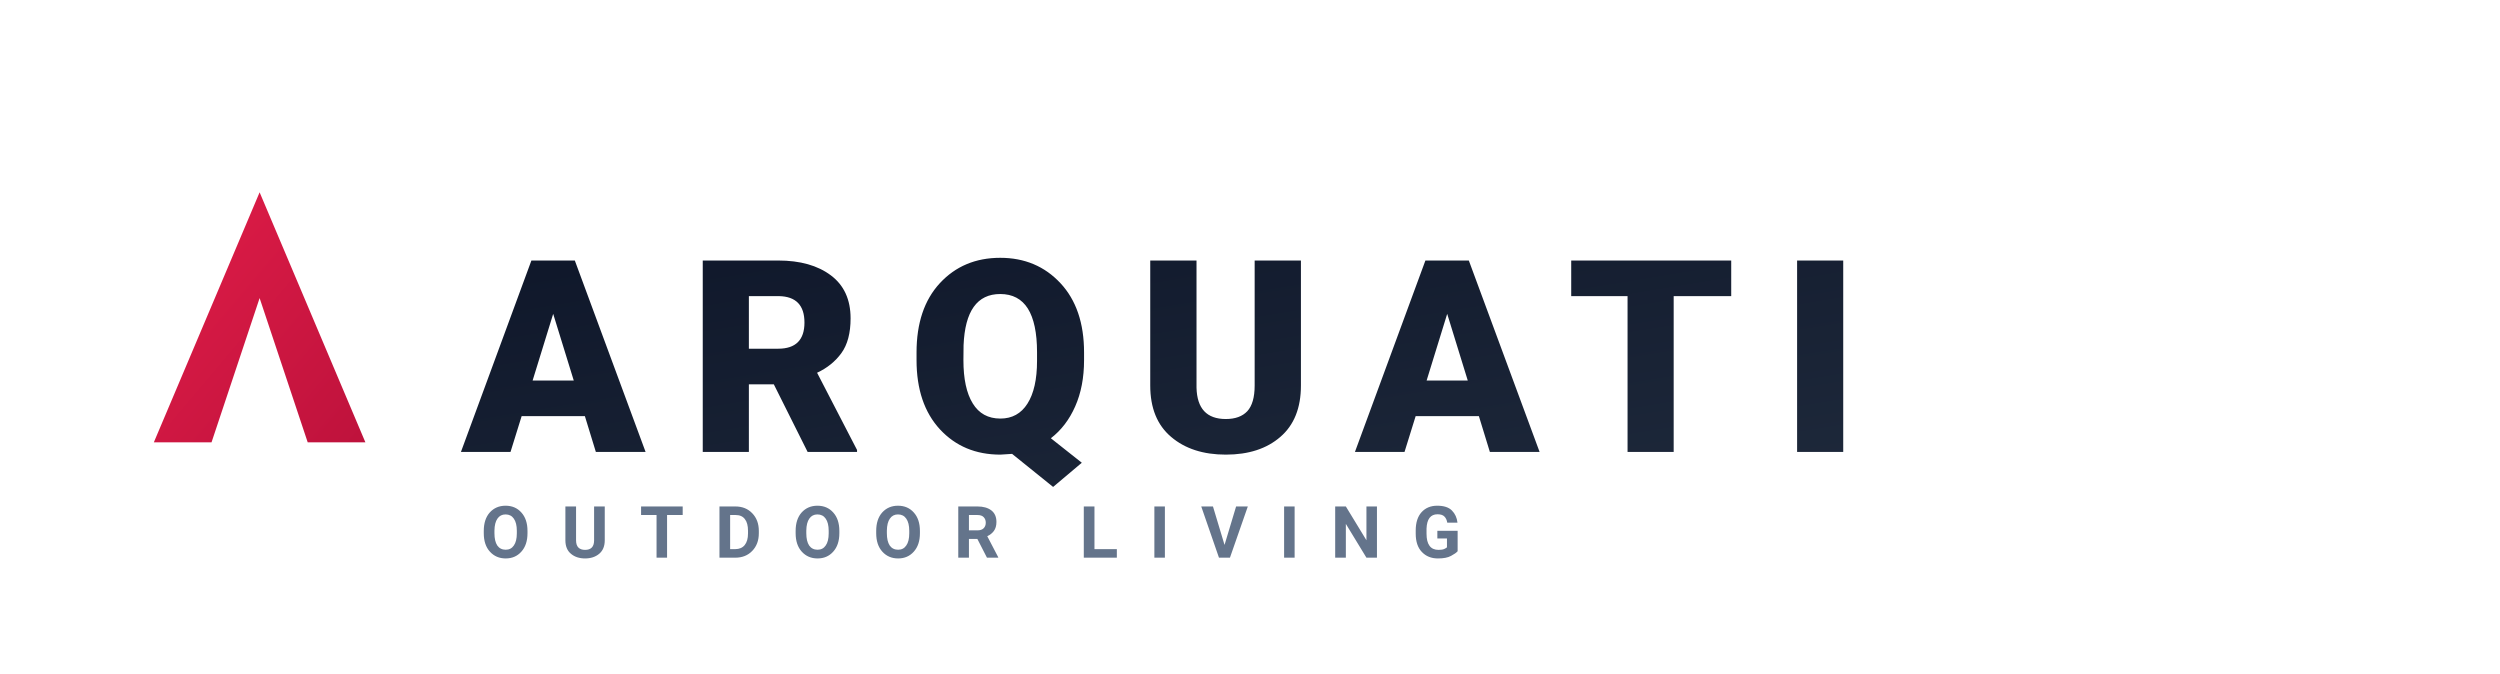
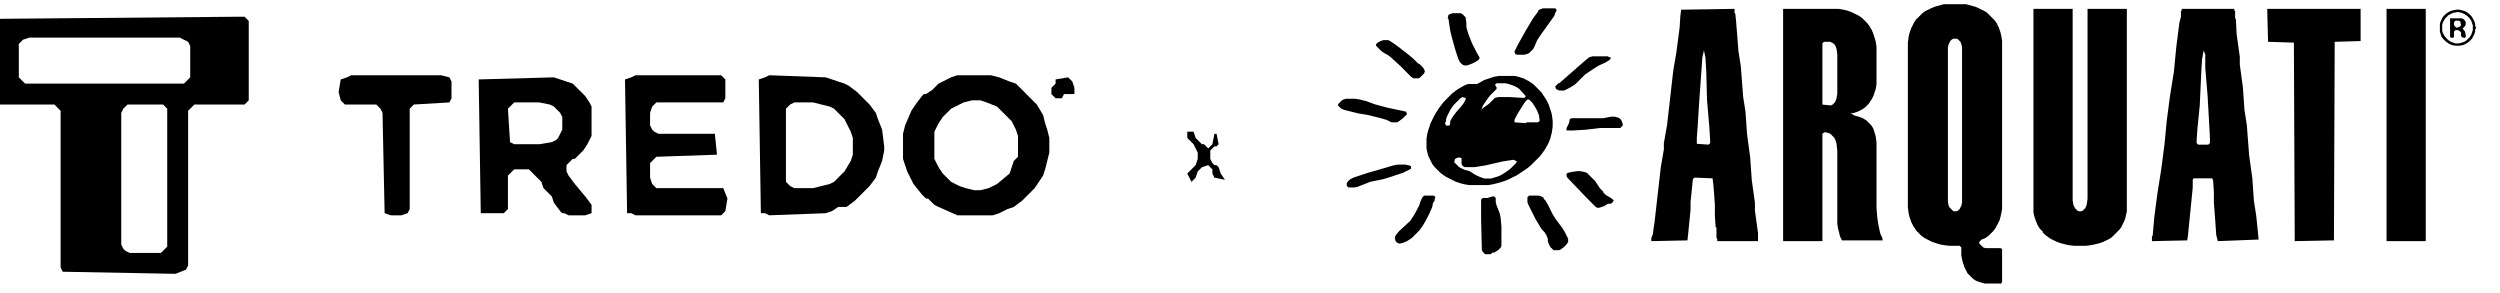
- <svg xmlns="http://www.w3.org/2000/svg" viewBox="0 0 260 70" width="100%" height="100%">
-   <defs>
-     <linearGradient id="arqGrad" x1="0%" y1="0%" x2="100%" y2="100%">
-       <stop offset="0%" stop-color="#0f172a" />
-       <stop offset="100%" stop-color="#1e293b" />
-     </linearGradient>
-     <linearGradient id="arqAccent" x1="0%" y1="0%" x2="100%" y2="100%">
-       <stop offset="0%" stop-color="#e11d48" />
-       <stop offset="100%" stop-color="#be123c" />
-     </linearGradient>
-   </defs>
-   <path d="M 16 46 L 27 20 L 38 46 L 32 46 L 27 31 L 22 46 Z" fill="url(#arqAccent)" />
-   <text x="48" y="47" font-family="'Plus Jakarta Sans', -apple-system, BlinkMacSystemFont, 'Segoe UI', Roboto, sans-serif" font-size="28" font-weight="900" letter-spacing="4.5" fill="url(#arqGrad)">ARQUATI</text>
-   <text x="50" y="58" font-family="'Plus Jakarta Sans', -apple-system, BlinkMacSystemFont, 'Segoe UI', Roboto, sans-serif" font-size="7.5" font-weight="700" letter-spacing="3.2" fill="#64748b">OUTDOOR LIVING</text>
+ <svg xmlns="http://www.w3.org/2000/svg" viewBox="0 0 299 35" width="100%" height="100%">
+   <path d="M 126.25 9.50 L 126.25 10.00 L 125.75 10.50 L 125.75 11.25 L 126.25 11.75 L 127.00 11.75 L 127.25 11.25 L 127.75 11.25 L 128.50 11.25 L 128.50 10.50 L 128.25 9.75 L 127.75 9.25 Z M 57.25 9.50 L 57.50 25.50 L 60.25 25.50 L 60.75 25.00 L 60.75 21.00 L 61.50 20.25 L 63.25 20.25 L 64.75 21.75 L 65.00 22.50 L 66.00 23.50 L 66.25 24.25 L 67.00 25.25 L 67.25 25.50 L 67.50 25.50 L 68.00 25.75 L 70.00 25.75 L 70.75 25.50 L 70.75 24.50 L 70.00 23.50 L 68.75 22.00 L 68.00 21.00 L 67.75 20.50 L 67.75 19.75 L 68.50 19.00 L 68.75 19.00 L 69.75 18.00 L 70.25 17.25 L 70.50 16.75 L 70.75 16.25 L 70.75 12.75 L 70.50 12.25 L 70.00 11.50 L 68.50 10.00 L 67.75 9.75 L 66.25 9.25 Z M 61.50 12.25 L 64.50 12.25 L 65.75 12.50 L 66.25 12.75 L 67.00 13.50 L 67.25 14.00 L 67.25 15.50 L 67.00 16.00 L 66.75 16.50 L 66.50 16.75 L 66.00 17.00 L 64.50 17.25 L 61.50 17.25 L 61.00 17.00 L 60.75 13.00 Z M 114.50 9.00 L 113.75 9.25 L 112.25 10.00 L 111.50 10.75 L 110.75 11.25 L 110.50 11.25 L 110.25 11.50 L 109.50 12.50 L 109.00 13.25 L 108.25 15.00 L 108.00 16.00 L 108.00 19.00 L 108.25 19.75 L 108.50 20.50 L 109.25 22.00 L 110.25 23.25 L 110.75 23.75 L 111.00 23.75 L 111.75 24.50 L 112.25 24.75 L 114.50 25.75 L 118.75 25.75 L 119.50 25.50 L 120.50 25.00 L 121.25 24.75 L 122.25 24.00 L 123.75 22.50 L 124.25 21.75 L 124.75 21.00 L 125.00 20.25 L 125.25 19.25 L 125.50 18.25 L 125.50 16.50 L 125.25 15.50 L 125.00 14.75 L 124.75 13.75 L 124.00 12.50 L 121.50 10.00 L 120.75 9.75 L 119.50 9.25 L 118.50 9.00 Z M 116.25 12.00 L 117.25 12.00 L 118.00 12.25 L 119.25 12.75 L 121.00 14.50 L 121.25 15.00 L 121.50 15.50 L 121.75 16.25 L 121.75 18.75 L 121.25 19.25 L 120.75 20.75 L 119.25 22.00 L 118.75 22.25 L 118.25 22.50 L 117.25 22.75 L 116.50 22.75 L 115.50 22.50 L 114.75 22.25 L 114.25 22.00 L 113.75 21.75 L 112.75 20.75 L 112.25 20.00 L 112.00 19.50 L 111.75 19.00 L 111.75 15.75 L 112.00 15.25 L 112.25 14.75 L 112.75 14.00 L 113.75 13.00 L 115.25 12.25 Z M 91.50 9.25 L 90.75 9.50 L 91.00 25.50 L 91.50 25.50 L 92.00 25.75 L 98.75 25.50 L 99.50 25.25 L 100.25 24.75 L 101.25 24.75 L 102.25 24.00 L 104.00 22.25 L 104.75 21.25 L 105.00 20.50 L 105.50 19.25 L 105.75 18.00 L 105.75 17.50 L 105.50 15.50 L 105.00 14.25 L 104.75 13.50 L 104.00 12.50 L 102.50 11.00 L 101.50 10.25 L 101.00 10.00 L 98.75 9.25 L 92.00 9.00 Z M 95.00 12.25 L 97.25 12.25 L 99.25 12.75 L 99.75 13.00 L 100.00 13.25 L 101.00 14.25 L 101.75 15.75 L 102.00 16.50 L 102.00 18.50 L 101.75 19.25 L 101.00 20.50 L 100.00 21.50 L 99.75 21.75 L 99.25 22.00 L 98.25 22.25 L 97.25 22.50 L 95.00 22.50 L 94.50 22.25 L 94.00 21.75 L 94.00 13.00 L 94.50 12.50 Z M 75.50 9.25 L 74.75 9.50 L 75.00 25.50 L 75.50 25.50 L 76.00 25.75 L 85.75 25.75 L 86.25 25.75 L 86.75 25.25 L 87.00 23.75 L 86.50 22.50 L 78.50 22.50 L 78.00 22.00 L 77.75 21.25 L 77.75 19.50 L 78.50 18.75 L 85.75 18.50 L 85.50 16.00 L 78.75 16.00 L 78.25 15.75 L 78.00 15.50 L 77.75 15.00 L 77.75 13.50 L 78.00 12.75 L 78.50 12.25 L 86.50 12.25 L 86.75 11.75 L 86.75 9.50 L 86.25 9.00 L 85.75 9.00 L 76.00 9.00 Z M 41.50 9.25 L 40.75 9.50 L 40.50 11.00 L 40.75 12.00 L 41.25 12.50 L 45.00 12.50 L 45.50 13.00 L 45.75 13.50 L 46.00 25.50 L 46.75 25.75 L 48.00 25.75 L 48.75 25.50 L 49.00 25.00 L 49.00 13.00 L 49.50 12.50 L 53.75 12.25 L 54.00 11.75 L 54.00 9.75 L 53.75 9.25 L 52.75 9.00 L 42.00 9.00 Z M 28.50 2.00 L 0.00 2.25 L 0.00 12.50 L 6.50 12.50 L 7.25 13.25 L 7.25 32.00 L 7.50 32.50 L 21.00 32.75 L 22.25 32.25 L 22.50 31.75 L 22.50 13.25 L 23.25 12.50 L 29.25 12.50 L 29.75 12.00 L 29.75 2.50 L 29.25 2.00 Z M 15.25 12.50 L 19.50 12.50 L 20.00 13.00 L 20.00 29.50 L 19.25 30.25 L 15.50 30.25 L 15.00 30.00 L 14.75 29.75 L 14.50 29.25 L 14.50 13.50 L 14.75 13.00 Z M 3.50 4.50 L 21.50 4.50 L 22.50 5.00 L 22.75 5.50 L 22.75 6.50 L 22.75 8.25 L 22.75 9.25 L 22.00 10.00 L 3.00 10.00 L 2.25 9.25 L 2.25 5.25 L 2.75 4.75 Z" fill="#000000" fill-rule="evenodd" />
+   <path d="M 142.00 15.75 L 142.00 16.50 L 142.75 17.25 L 143.00 17.75 L 143.25 18.25 L 143.25 19.00 L 143.00 19.75 L 142.00 20.75 L 142.50 21.75 L 143.00 21.25 L 143.25 20.50 L 143.75 20.00 L 144.50 19.75 L 145.00 20.25 L 145.00 20.75 L 145.25 21.25 L 146.50 21.50 L 146.00 20.75 L 145.75 20.00 L 145.50 19.75 L 145.25 19.75 L 145.00 19.50 L 144.75 19.00 L 144.75 18.00 L 145.25 17.50 L 145.50 17.50 L 145.75 17.25 L 145.50 16.00 L 145.25 16.00 L 145.00 17.25 L 144.50 17.75 L 144.00 17.25 L 143.75 17.25 L 143.00 16.50 L 142.75 15.75 Z" fill="#000000" fill-rule="evenodd" />
+   <path d="M 178.50 23.49 L 177.91 23.68 L 177.33 23.68 L 177.14 23.88 L 177.14 26.22 L 177.23 29.92 L 177.33 30.11 L 177.62 30.40 L 178.30 30.40 L 178.50 30.21 L 178.69 30.21 L 179.18 29.92 L 179.47 29.62 L 179.57 29.43 L 179.57 27.09 L 179.47 26.02 L 179.37 25.53 L 178.99 24.56 L 178.89 24.17 L 178.89 23.68 L 178.69 23.49 Z M 182.88 23.39 L 182.68 23.59 L 182.68 24.17 L 182.78 24.46 L 183.07 25.05 L 183.66 26.22 L 183.95 26.70 L 184.24 27.19 L 184.44 27.48 L 184.73 27.77 L 184.92 28.07 L 185.12 28.55 L 185.12 28.84 L 185.22 29.14 L 185.31 29.33 L 185.41 29.53 L 185.80 29.92 L 186.48 29.92 L 186.68 29.82 L 187.07 29.53 L 187.36 29.23 L 187.55 28.94 L 187.55 28.55 L 187.16 27.77 L 186.87 27.29 L 186.00 26.12 L 185.70 25.63 L 185.12 24.46 L 184.83 23.98 L 184.63 23.78 L 184.63 23.68 L 184.53 23.59 L 184.34 23.49 L 184.05 23.39 Z M 170.32 23.39 L 170.13 23.59 L 170.03 23.78 L 169.93 23.98 L 169.74 24.56 L 169.44 25.15 L 169.05 25.83 L 168.86 26.12 L 168.67 26.41 L 167.40 27.58 L 167.30 27.68 L 166.91 28.16 L 166.82 28.46 L 166.91 28.84 L 167.11 29.04 L 167.40 29.14 L 167.79 29.04 L 168.28 28.84 L 168.57 28.65 L 168.86 28.46 L 169.74 27.58 L 170.03 27.19 L 170.22 26.90 L 170.61 26.22 L 171.00 25.44 L 171.29 24.76 L 171.39 24.27 L 171.59 23.98 L 171.59 23.78 L 171.68 23.59 L 171.49 23.39 Z M 188.62 20.47 L 187.94 20.57 L 187.55 20.67 L 187.36 20.76 L 187.36 21.06 L 187.46 21.25 L 189.69 23.59 L 190.86 24.76 L 191.06 24.85 L 191.25 24.85 L 191.84 24.66 L 192.32 24.37 L 192.62 24.37 L 192.81 24.27 L 193.00 23.98 L 192.81 23.78 L 192.52 23.59 L 192.03 23.30 L 191.74 23.00 L 191.74 22.91 L 191.35 22.52 L 190.77 21.64 L 189.79 20.67 L 189.50 20.57 L 189.01 20.47 Z M 167.11 19.69 L 166.62 19.79 L 165.65 20.08 L 163.60 20.67 L 161.85 21.25 L 161.66 21.35 L 161.46 21.45 L 161.17 21.74 L 161.07 21.93 L 161.07 22.22 L 161.27 22.42 L 162.04 22.42 L 162.43 22.32 L 163.89 21.74 L 165.35 21.45 L 166.04 21.25 L 167.79 20.67 L 168.57 20.28 L 168.76 20.18 L 168.76 19.89 L 168.57 19.79 L 168.08 19.69 Z M 192.71 13.95 L 191.74 14.14 L 187.94 14.14 L 187.75 14.24 L 187.65 14.73 L 187.36 15.31 L 187.36 15.60 L 188.23 15.60 L 189.69 15.51 L 191.35 15.31 L 193.78 15.31 L 194.08 15.02 L 194.08 14.83 L 193.98 14.53 L 193.88 14.34 L 193.69 14.14 L 193.49 14.05 L 193.10 13.95 Z M 160.97 11.81 L 160.68 11.90 L 160.49 12.00 L 160.10 12.39 L 160.00 12.59 L 160.39 12.98 L 160.58 13.07 L 160.88 13.17 L 162.43 13.56 L 163.60 13.75 L 165.16 14.14 L 165.84 14.34 L 166.43 14.63 L 167.11 14.63 L 167.40 14.44 L 167.79 14.14 L 168.28 13.66 L 168.18 13.36 L 167.79 13.27 L 165.94 12.88 L 164.48 12.49 L 163.41 12.10 L 163.02 12.00 L 162.63 11.90 L 162.04 11.81 Z M 179.28 9.08 L 178.69 9.18 L 177.52 9.57 L 176.65 10.05 L 175.58 10.05 L 175.29 10.15 L 175.09 10.25 L 174.90 10.35 L 174.41 10.64 L 174.12 10.83 L 173.63 11.22 L 172.66 12.20 L 172.36 12.59 L 172.07 12.98 L 171.88 13.27 L 171.59 13.75 L 171.39 14.14 L 171.10 14.73 L 170.81 15.60 L 170.71 15.99 L 170.61 16.58 L 170.61 17.75 L 170.71 18.23 L 170.81 18.62 L 171.00 19.01 L 171.29 19.60 L 171.59 19.99 L 172.27 20.67 L 172.66 20.96 L 172.95 21.15 L 174.12 21.74 L 174.41 21.83 L 174.70 21.93 L 175.09 22.03 L 175.67 22.13 L 178.01 22.13 L 178.60 22.03 L 178.99 21.93 L 179.37 21.83 L 179.67 21.74 L 179.96 21.64 L 180.45 21.45 L 180.83 21.25 L 181.42 20.96 L 182.59 20.18 L 183.07 19.79 L 184.15 18.72 L 184.53 18.23 L 184.73 17.94 L 185.02 17.45 L 185.12 17.26 L 185.22 17.06 L 185.41 16.58 L 185.51 16.19 L 185.61 15.80 L 185.70 15.12 L 185.70 14.44 L 185.61 13.75 L 185.51 13.36 L 185.22 12.49 L 184.92 11.90 L 184.34 11.03 L 183.37 10.05 L 183.07 9.86 L 182.78 9.67 L 182.20 9.37 L 181.91 9.28 L 181.61 9.18 L 181.13 9.08 Z M 174.51 18.82 L 174.80 18.91 L 174.80 19.60 L 174.90 19.79 L 174.99 19.89 L 175.19 19.99 L 176.36 19.99 L 177.62 19.79 L 179.76 19.30 L 180.35 19.21 L 181.03 19.11 L 181.42 19.30 L 181.32 19.50 L 180.64 20.18 L 180.25 20.47 L 179.96 20.67 L 179.67 20.86 L 179.47 20.96 L 179.28 21.06 L 178.99 21.15 L 178.69 21.25 L 178.30 21.35 L 177.52 21.35 L 177.23 21.25 L 176.75 21.06 L 176.36 20.86 L 175.77 20.47 L 175.09 20.28 L 174.51 19.99 L 173.92 19.40 L 174.02 19.01 L 174.21 18.91 Z M 182.68 11.90 L 182.88 11.90 L 183.27 12.29 L 183.46 12.59 L 183.76 13.07 L 183.85 13.27 L 184.05 13.75 L 184.15 14.44 L 183.95 14.63 L 182.59 14.63 L 182.49 14.73 L 181.13 14.63 L 181.13 14.34 L 181.42 13.75 L 181.71 13.27 L 182.39 12.20 Z M 174.90 11.61 L 175.29 11.71 L 175.29 11.90 L 175.19 12.10 L 175.09 12.29 L 174.80 12.68 L 174.12 13.46 L 173.83 13.85 L 173.63 14.14 L 173.53 14.34 L 173.44 14.53 L 173.44 14.83 L 173.34 15.02 L 172.95 15.02 L 172.85 14.83 L 172.85 14.63 L 172.95 14.53 L 172.95 14.24 L 173.05 13.95 L 173.44 13.17 L 173.63 12.88 L 173.83 12.59 L 174.60 11.81 Z M 178.99 9.96 L 180.06 9.96 L 180.45 10.05 L 180.74 10.15 L 181.03 10.25 L 181.22 10.35 L 181.42 10.44 L 181.71 10.64 L 182.49 11.51 L 182.30 11.71 L 180.54 11.61 L 179.18 11.61 L 178.79 11.71 L 178.11 12.39 L 177.04 13.17 L 177.23 12.98 L 177.33 12.68 L 177.91 11.81 L 178.21 11.42 L 178.99 10.64 L 178.99 10.44 L 178.79 10.15 Z M 190.47 6.74 L 190.08 6.84 L 189.60 7.23 L 188.92 7.82 L 186.48 9.96 L 186.38 9.96 L 186.00 10.35 L 186.09 10.64 L 186.29 10.74 L 186.48 10.83 L 187.07 10.83 L 187.84 10.44 L 188.14 10.25 L 188.43 10.05 L 189.60 8.89 L 190.77 8.11 L 191.25 7.82 L 191.93 7.52 L 192.42 7.23 L 192.62 7.04 L 192.62 6.84 L 192.42 6.84 L 192.32 6.74 Z M 165.45 4.80 L 165.16 4.89 L 164.77 5.09 L 164.58 5.28 L 164.58 5.48 L 165.16 6.06 L 165.55 6.35 L 165.94 6.55 L 166.33 6.84 L 167.50 7.91 L 168.76 9.18 L 169.05 9.37 L 169.44 9.37 L 169.64 9.37 L 169.83 9.28 L 170.32 8.79 L 170.42 8.50 L 170.32 8.30 L 170.22 8.11 L 169.74 7.62 L 169.64 7.62 L 169.05 7.04 L 168.47 6.55 L 167.98 6.16 L 166.82 5.28 L 166.52 5.09 L 166.23 4.89 L 166.04 4.80 Z M 173.73 1.58 L 173.44 1.68 L 173.24 1.78 L 173.14 2.17 L 173.24 2.27 L 173.44 3.63 L 173.53 4.02 L 173.63 4.41 L 173.92 5.48 L 174.12 6.16 L 174.41 7.04 L 174.51 7.23 L 174.60 7.43 L 174.90 7.72 L 175.09 7.82 L 175.48 7.82 L 175.77 7.72 L 176.26 7.52 L 176.75 7.23 L 176.94 7.04 L 176.94 6.84 L 176.65 6.35 L 176.06 5.19 L 175.87 4.70 L 175.67 4.21 L 175.58 3.92 L 175.48 3.63 L 175.38 3.24 L 175.38 2.75 L 175.29 2.07 L 174.90 1.68 L 174.70 1.58 Z M 184.53 1.00 L 184.24 1.10 L 184.05 1.19 L 183.95 1.29 L 183.95 1.39 L 183.37 2.17 L 183.07 2.66 L 182.39 3.82 L 181.52 5.38 L 181.13 6.16 L 181.22 6.45 L 181.42 6.55 L 182.30 6.55 L 182.68 6.45 L 182.88 6.35 L 183.37 5.87 L 183.56 5.48 L 183.85 4.80 L 184.24 4.21 L 185.70 2.17 L 185.90 1.88 L 186.00 1.58 L 186.19 1.19 L 186.00 1.00 Z" fill="#000000" fill-rule="evenodd" />
+   <path d="M 293.03 2.19 L 293.03 4.44 L 293.31 4.54 L 293.50 4.44 L 293.50 3.78 L 293.68 3.60 L 293.96 3.60 L 294.15 3.69 L 294.34 3.88 L 294.34 4.25 L 294.43 4.44 L 294.72 4.54 L 294.90 4.44 L 294.90 4.16 L 294.81 3.78 L 294.53 3.41 L 294.81 3.13 L 294.90 2.94 L 294.90 2.66 L 294.81 2.47 L 294.62 2.28 L 294.43 2.19 Z M 293.68 2.47 L 294.06 2.47 L 294.25 2.56 L 294.34 3.03 L 294.15 3.22 L 293.78 3.32 L 293.50 3.03 L 293.50 2.66 Z M 293.78 1.16 L 293.31 1.25 L 293.03 1.34 L 292.84 1.44 L 292.56 1.63 L 292.18 2.00 L 291.90 2.56 L 291.81 2.85 L 291.81 3.78 L 291.90 4.07 L 291.99 4.35 L 292.18 4.63 L 292.56 5.00 L 292.84 5.19 L 293.03 5.29 L 293.21 5.38 L 293.68 5.47 L 294.15 5.47 L 294.62 5.38 L 294.81 5.29 L 295.00 5.19 L 295.28 5.00 L 295.65 4.63 L 295.94 4.07 L 296.03 3.78 L 296.03 3.50 L 296.12 3.41 L 296.12 3.22 L 296.03 3.13 L 296.03 2.85 L 295.94 2.56 L 295.84 2.38 L 295.75 2.19 L 295.56 1.91 L 295.28 1.63 L 295.00 1.44 L 294.81 1.34 L 294.53 1.25 L 294.15 1.16 Z M 293.96 1.44 L 294.43 1.53 L 294.62 1.63 L 294.81 1.72 L 295.09 1.91 L 295.37 2.19 L 295.56 2.47 L 295.65 2.75 L 295.75 3.03 L 295.75 3.60 L 295.65 3.88 L 295.56 4.16 L 295.37 4.44 L 295.00 4.82 L 294.72 5.00 L 294.43 5.10 L 294.06 5.19 L 293.68 5.19 L 293.40 5.10 L 293.12 5.00 L 292.84 4.82 L 292.46 4.44 L 292.28 4.16 L 292.18 3.97 L 292.09 3.69 L 292.09 2.94 L 292.18 2.66 L 292.28 2.47 L 292.46 2.19 L 292.84 1.81 L 293.40 1.53 Z M 285.43 1.06 L 285.43 28.84 L 290.12 28.84 L 290.12 1.06 Z M 271.16 1.06 L 271.26 5.00 L 274.35 5.10 L 274.45 28.84 L 279.14 28.75 L 279.23 5.00 L 282.33 4.91 L 282.33 1.06 Z M 260.93 1.06 L 260.93 1.25 L 260.84 1.34 L 260.84 2.00 L 260.65 2.75 L 260.28 5.66 L 260.00 8.57 L 259.53 11.48 L 259.15 14.39 L 258.87 17.30 L 258.49 20.21 L 258.03 23.11 L 257.65 26.02 L 257.46 28.18 L 257.37 28.28 L 257.37 28.84 L 261.59 28.75 L 261.68 28.18 L 261.78 27.15 L 262.25 22.46 L 262.25 21.52 L 262.34 21.33 L 264.59 21.33 L 264.69 21.61 L 264.78 23.02 L 264.78 24.24 L 264.88 25.55 L 264.97 26.77 L 265.06 28.09 L 265.25 28.84 L 270.13 28.65 L 270.04 27.71 L 269.85 25.84 L 269.57 24.05 L 269.38 21.33 L 269.00 18.61 L 268.72 14.95 L 268.44 13.17 L 268.25 10.45 L 267.88 7.73 L 267.88 6.79 L 267.50 4.07 L 267.41 2.28 L 267.32 2.19 L 267.32 1.34 L 267.22 1.25 L 267.22 1.06 Z M 263.56 6.04 L 263.75 6.51 L 263.75 8.10 L 264.03 11.48 L 264.22 14.86 L 264.31 16.55 L 264.31 17.11 L 264.12 17.30 L 262.90 17.30 L 262.72 17.11 L 262.72 16.73 L 262.81 15.42 L 263.09 12.61 L 263.28 8.48 L 263.37 7.07 Z M 243.20 1.06 L 243.20 25.37 L 243.29 25.84 L 243.39 26.12 L 243.48 26.40 L 243.67 26.87 L 243.95 27.34 L 244.32 27.71 L 244.32 27.81 L 244.61 28.09 L 244.98 28.37 L 245.26 28.56 L 246.01 28.93 L 246.30 29.03 L 246.58 29.12 L 246.95 29.21 L 247.33 29.31 L 248.08 29.40 L 249.49 29.40 L 250.14 29.31 L 250.61 29.21 L 250.99 29.12 L 251.27 29.03 L 251.55 28.93 L 252.30 28.56 L 252.58 28.37 L 253.52 27.43 L 253.71 27.15 L 254.08 26.40 L 254.18 26.12 L 254.27 25.74 L 254.37 25.27 L 254.37 1.06 L 249.67 1.06 L 249.67 23.77 L 249.58 24.43 L 249.49 24.71 L 249.39 24.90 L 249.11 25.18 L 248.92 25.27 L 248.64 25.27 L 248.45 25.18 L 248.17 24.90 L 248.08 24.71 L 247.98 24.52 L 247.89 23.96 L 247.89 1.06 Z M 213.26 1.06 L 213.26 28.84 L 217.96 28.84 L 217.96 15.98 L 218.24 15.80 L 218.61 15.89 L 218.89 15.98 L 219.36 16.45 L 219.46 16.64 L 219.55 16.83 L 219.65 17.20 L 219.74 18.05 L 219.74 26.77 L 219.83 27.34 L 219.93 27.71 L 220.02 28.09 L 220.11 28.37 L 220.21 28.56 L 220.30 28.75 L 225.18 28.75 L 225.09 28.37 L 224.90 27.99 L 224.81 27.62 L 224.71 27.15 L 224.62 26.68 L 224.53 26.02 L 224.43 24.90 L 224.43 17.02 L 224.34 16.36 L 224.24 15.98 L 224.15 15.70 L 224.06 15.42 L 223.96 15.23 L 223.77 14.95 L 223.21 14.39 L 222.74 14.11 L 222.46 14.01 L 222.18 13.92 L 221.80 13.82 L 221.33 13.54 L 221.62 13.54 L 221.90 13.45 L 222.18 13.36 L 222.74 13.07 L 223.12 12.79 L 223.49 12.42 L 223.68 12.14 L 223.87 11.85 L 223.96 11.67 L 224.06 11.48 L 224.34 10.63 L 224.43 10.07 L 224.43 5.57 L 224.34 5.00 L 224.24 4.63 L 224.15 4.35 L 224.06 4.07 L 223.87 3.60 L 223.59 3.13 L 223.31 2.75 L 222.74 2.19 L 222.37 1.91 L 221.99 1.72 L 221.43 1.44 L 221.15 1.34 L 220.87 1.25 L 220.49 1.16 L 219.93 1.06 Z M 218.14 5.00 L 218.89 5.00 L 219.27 5.19 L 219.46 5.38 L 219.55 5.57 L 219.65 5.85 L 219.74 6.51 L 219.74 11.20 L 219.65 11.76 L 219.55 12.04 L 219.46 12.23 L 219.18 12.51 L 218.99 12.61 L 217.96 12.51 L 217.96 5.19 Z M 201.07 1.16 L 200.97 1.91 L 200.88 3.32 L 200.50 6.22 L 200.13 8.38 L 199.38 14.95 L 199.00 17.11 L 199.00 17.86 L 198.63 20.02 L 197.88 26.59 L 197.78 27.24 L 197.69 27.99 L 197.50 28.46 L 197.50 28.84 L 201.82 28.75 L 201.91 27.90 L 202.19 25.09 L 202.19 24.15 L 202.29 23.21 L 202.38 22.27 L 202.47 21.43 L 202.66 21.24 L 204.82 21.33 L 204.91 21.99 L 205.01 23.21 L 205.10 24.52 L 205.10 25.84 L 205.19 27.15 L 205.29 27.24 L 205.29 28.46 L 205.38 28.56 L 205.38 28.84 L 210.26 28.84 L 210.26 27.90 L 209.89 25.18 L 209.89 24.24 L 209.51 21.52 L 209.32 18.80 L 208.95 16.08 L 208.76 13.36 L 208.48 11.57 L 208.20 7.91 L 207.92 6.13 L 207.63 2.47 L 207.54 1.63 L 207.45 1.53 L 207.45 1.06 Z M 203.79 6.04 L 203.97 6.88 L 204.07 8.57 L 204.16 11.95 L 204.44 15.23 L 204.54 16.92 L 204.54 17.11 L 204.35 17.30 L 202.94 17.20 L 202.94 16.45 L 203.04 15.14 L 203.22 12.23 L 203.51 8.19 L 203.60 6.88 Z M 232.50 0.50 L 231.47 0.78 L 231.00 0.97 L 230.25 1.34 L 229.97 1.53 L 229.12 2.38 L 228.94 2.66 L 228.56 3.41 L 228.47 3.69 L 228.37 3.97 L 228.28 4.35 L 228.18 5.10 L 228.18 24.80 L 228.28 25.55 L 228.37 25.93 L 228.47 26.21 L 228.56 26.49 L 228.84 27.06 L 229.03 27.34 L 229.22 27.62 L 229.78 28.18 L 230.16 28.46 L 230.53 28.65 L 231.09 28.93 L 231.94 29.21 L 232.41 29.31 L 233.16 29.40 L 234.38 29.40 L 234.57 29.59 L 234.57 30.53 L 234.66 31.00 L 234.75 31.37 L 234.85 31.65 L 234.94 31.94 L 235.32 32.69 L 235.97 33.34 L 236.25 33.53 L 236.44 33.62 L 236.72 33.72 L 237.01 33.81 L 237.38 33.91 L 239.35 33.91 L 239.45 33.72 L 239.45 29.78 L 239.26 29.68 L 237.47 29.68 L 237.19 29.59 L 236.72 29.12 L 236.72 28.93 L 237.01 28.65 L 237.47 28.46 L 237.85 28.18 L 238.41 27.62 L 238.69 27.24 L 238.88 26.87 L 239.16 26.31 L 239.26 25.93 L 239.35 25.55 L 239.45 24.99 L 239.45 4.91 L 239.35 4.25 L 239.26 3.88 L 239.16 3.60 L 239.07 3.32 L 238.79 2.75 L 238.60 2.47 L 237.66 1.53 L 237.38 1.34 L 237.01 1.16 L 236.44 0.88 L 236.16 0.78 L 235.13 0.50 Z M 233.63 4.63 L 234.10 4.63 L 234.47 5.00 L 234.57 5.29 L 234.66 5.57 L 234.66 24.24 L 234.57 24.62 L 234.38 24.99 L 234.19 25.18 L 234.00 25.27 L 233.63 25.27 L 233.16 24.80 L 233.06 24.62 L 232.97 24.15 L 232.97 5.66 L 233.06 5.29 L 233.25 4.91 L 233.44 4.72 Z" fill="#000000" fill-rule="evenodd" />
</svg>
